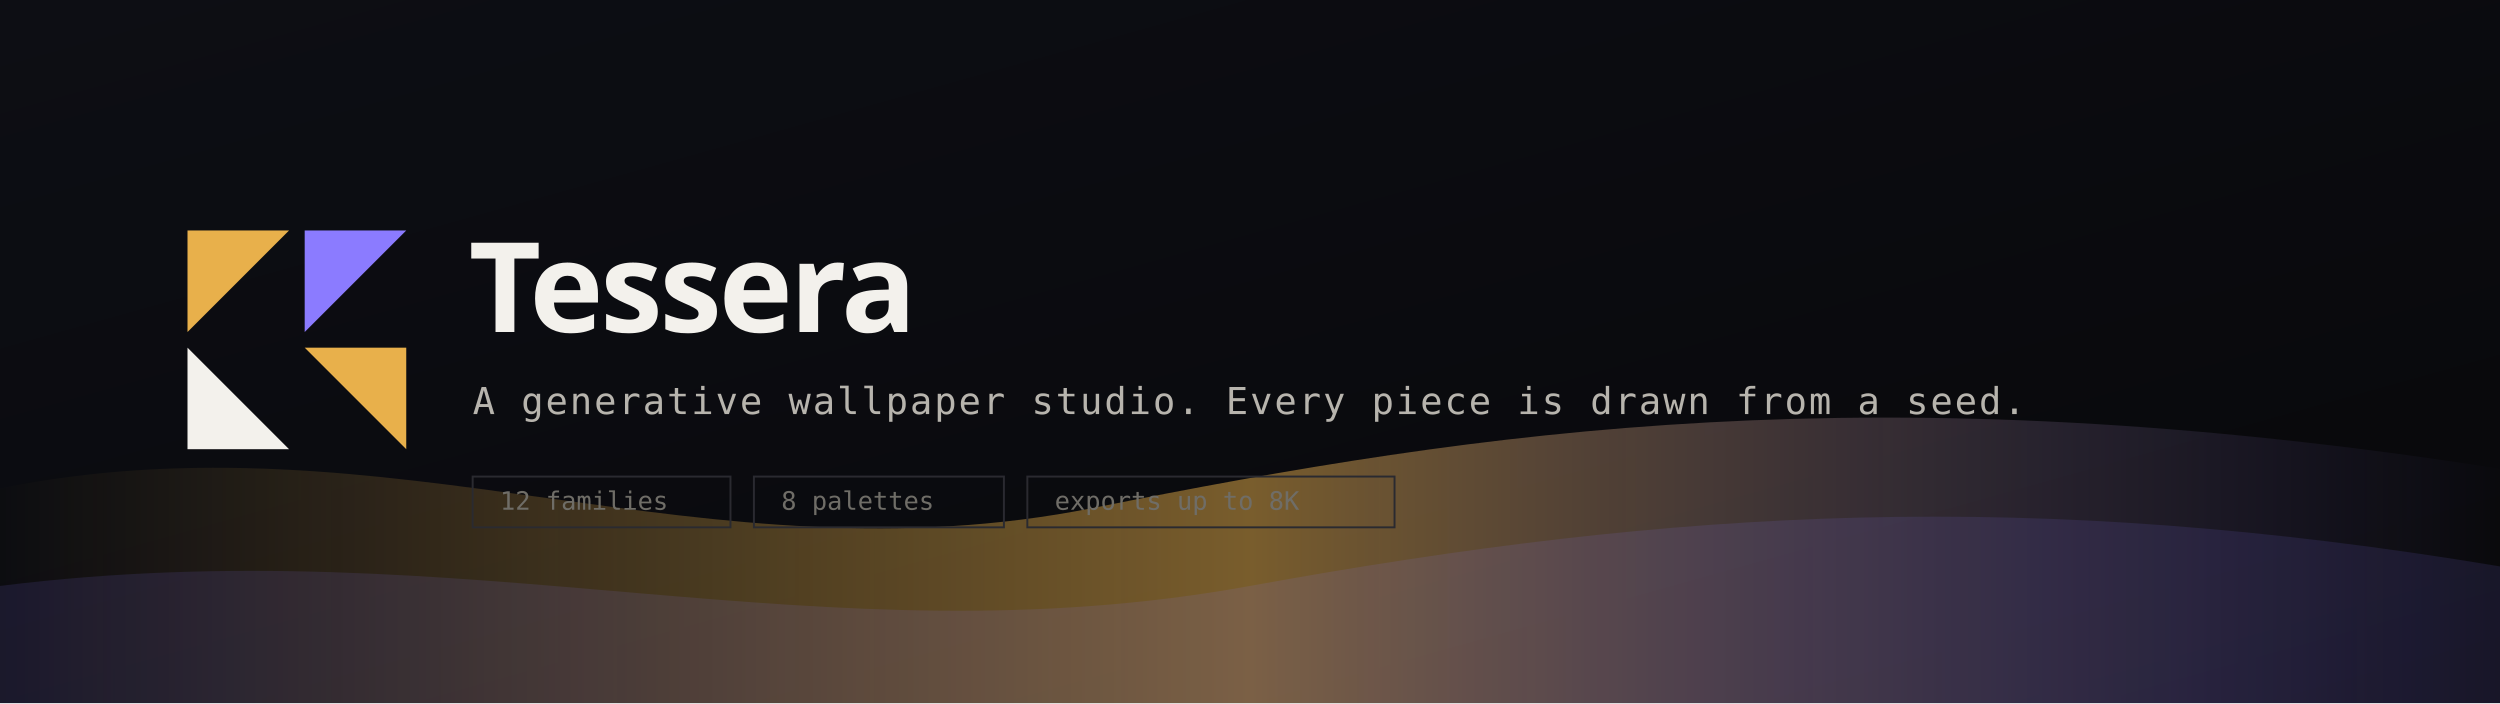
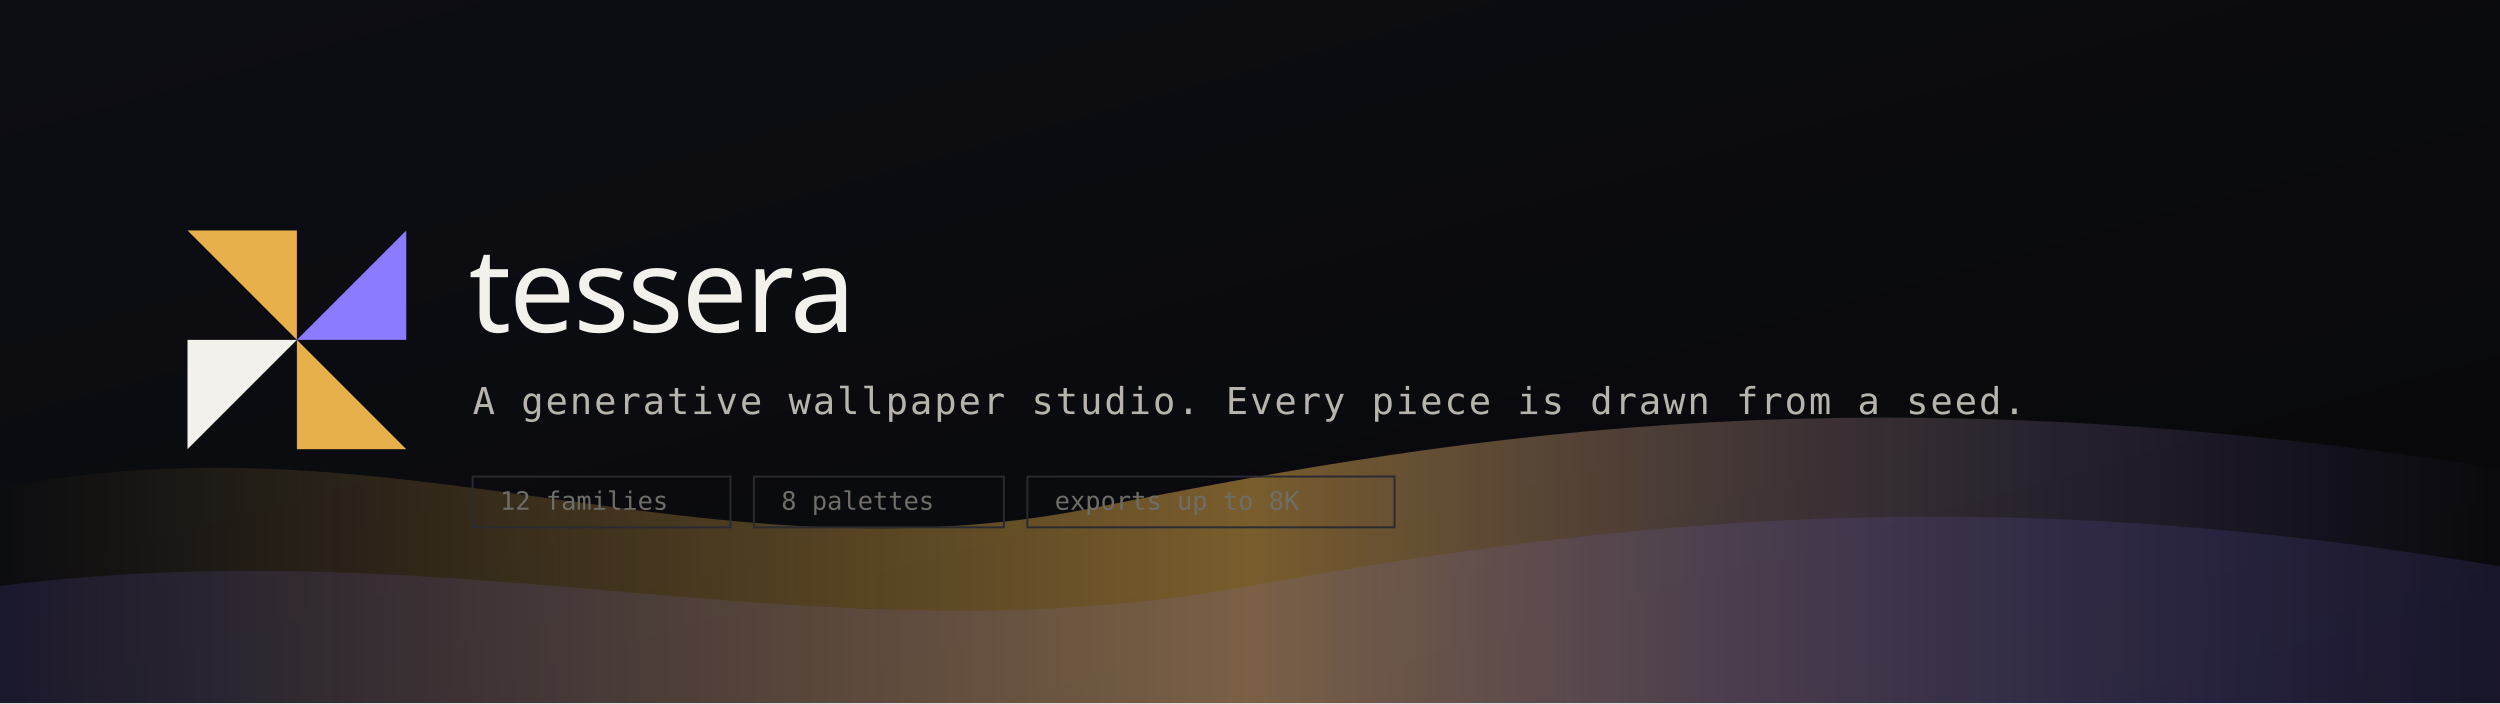
<svg xmlns="http://www.w3.org/2000/svg" width="1280" height="360" viewBox="0 0 1280 360" role="img" aria-label="Tessera, a generative wallpaper studio">
  <defs>
    <linearGradient id="bg" x1="0" y1="0" x2="1" y2="1">
      <stop offset="0" stop-color="#0d0e14" />
      <stop offset="1" stop-color="#08080a" />
    </linearGradient>
    <linearGradient id="ribbon" x1="0" y1="0" x2="1" y2="0">
      <stop offset="0" stop-color="#e8b04b" stop-opacity="0" />
      <stop offset="0.5" stop-color="#e8b04b" stop-opacity="0.5" />
      <stop offset="1" stop-color="#8b7bff" stop-opacity="0" />
    </linearGradient>
  </defs>
  <rect width="1280" height="360" fill="url(#bg)" />
  <path d="M0 250 C 200 210, 360 300, 560 260 S 960 190, 1280 240 L 1280 360 L 0 360 Z" fill="url(#ribbon)" />
  <path d="M0 300 C 240 270, 420 340, 640 300 S 1040 250, 1280 290 L 1280 360 L 0 360 Z" fill="#8b7bff" fill-opacity="0.12" />
  <g transform="translate(96 118)">
-     <polygon points="0,0 52,0 0,52" fill="#e8b04b" />
-     <polygon points="60,0 60,52 112,0" fill="#8b7bff" />
-     <polygon points="0,60 52,112 0,112" fill="#f3f1ec" />
-     <polygon points="60,60 112,60 112,112" fill="#e8b04b" />
+     <polygon points="56,56 0,0 56,0" fill="#e8b04b" />
+     <polygon points="56,56 112,0 112,56" fill="#8b7bff" />
+     <polygon points="56,56 112,112 56,112" fill="#e8b04b" />
+     <polygon points="56,56 0,112 0,56" fill="#f3f1ec" />
  </g>
-   <text x="240" y="170" font-family="'Space Grotesk', 'Segoe UI', sans-serif" font-size="64" font-weight="600" fill="#f3f1ec" letter-spacing="-1.5">Tessera</text>
+   <text x="240" y="170" font-family="'Space Grotesk', 'Segoe UI', sans-serif" font-size="60" font-weight="500" fill="#f3f1ec" letter-spacing="-1">tessera</text>
  <text x="242" y="212" font-family="'JetBrains Mono', ui-monospace, monospace" font-size="19" fill="#b7b4ad" letter-spacing="1">A generative wallpaper studio. Every piece is drawn from a seed.</text>
  <g transform="translate(242 244)" font-family="'JetBrains Mono', ui-monospace, monospace" font-size="13" fill="#6f6d67">
    <rect x="0" y="0" width="132" height="26" fill="none" stroke="#2a2a30" />
    <text x="14" y="17">12 families</text>
    <rect x="144" y="0" width="128" height="26" fill="none" stroke="#2a2a30" />
    <text x="158" y="17">8 palettes</text>
    <rect x="284" y="0" width="188" height="26" fill="none" stroke="#2a2a30" />
    <text x="298" y="17">exports up to 8K</text>
  </g>
</svg>
